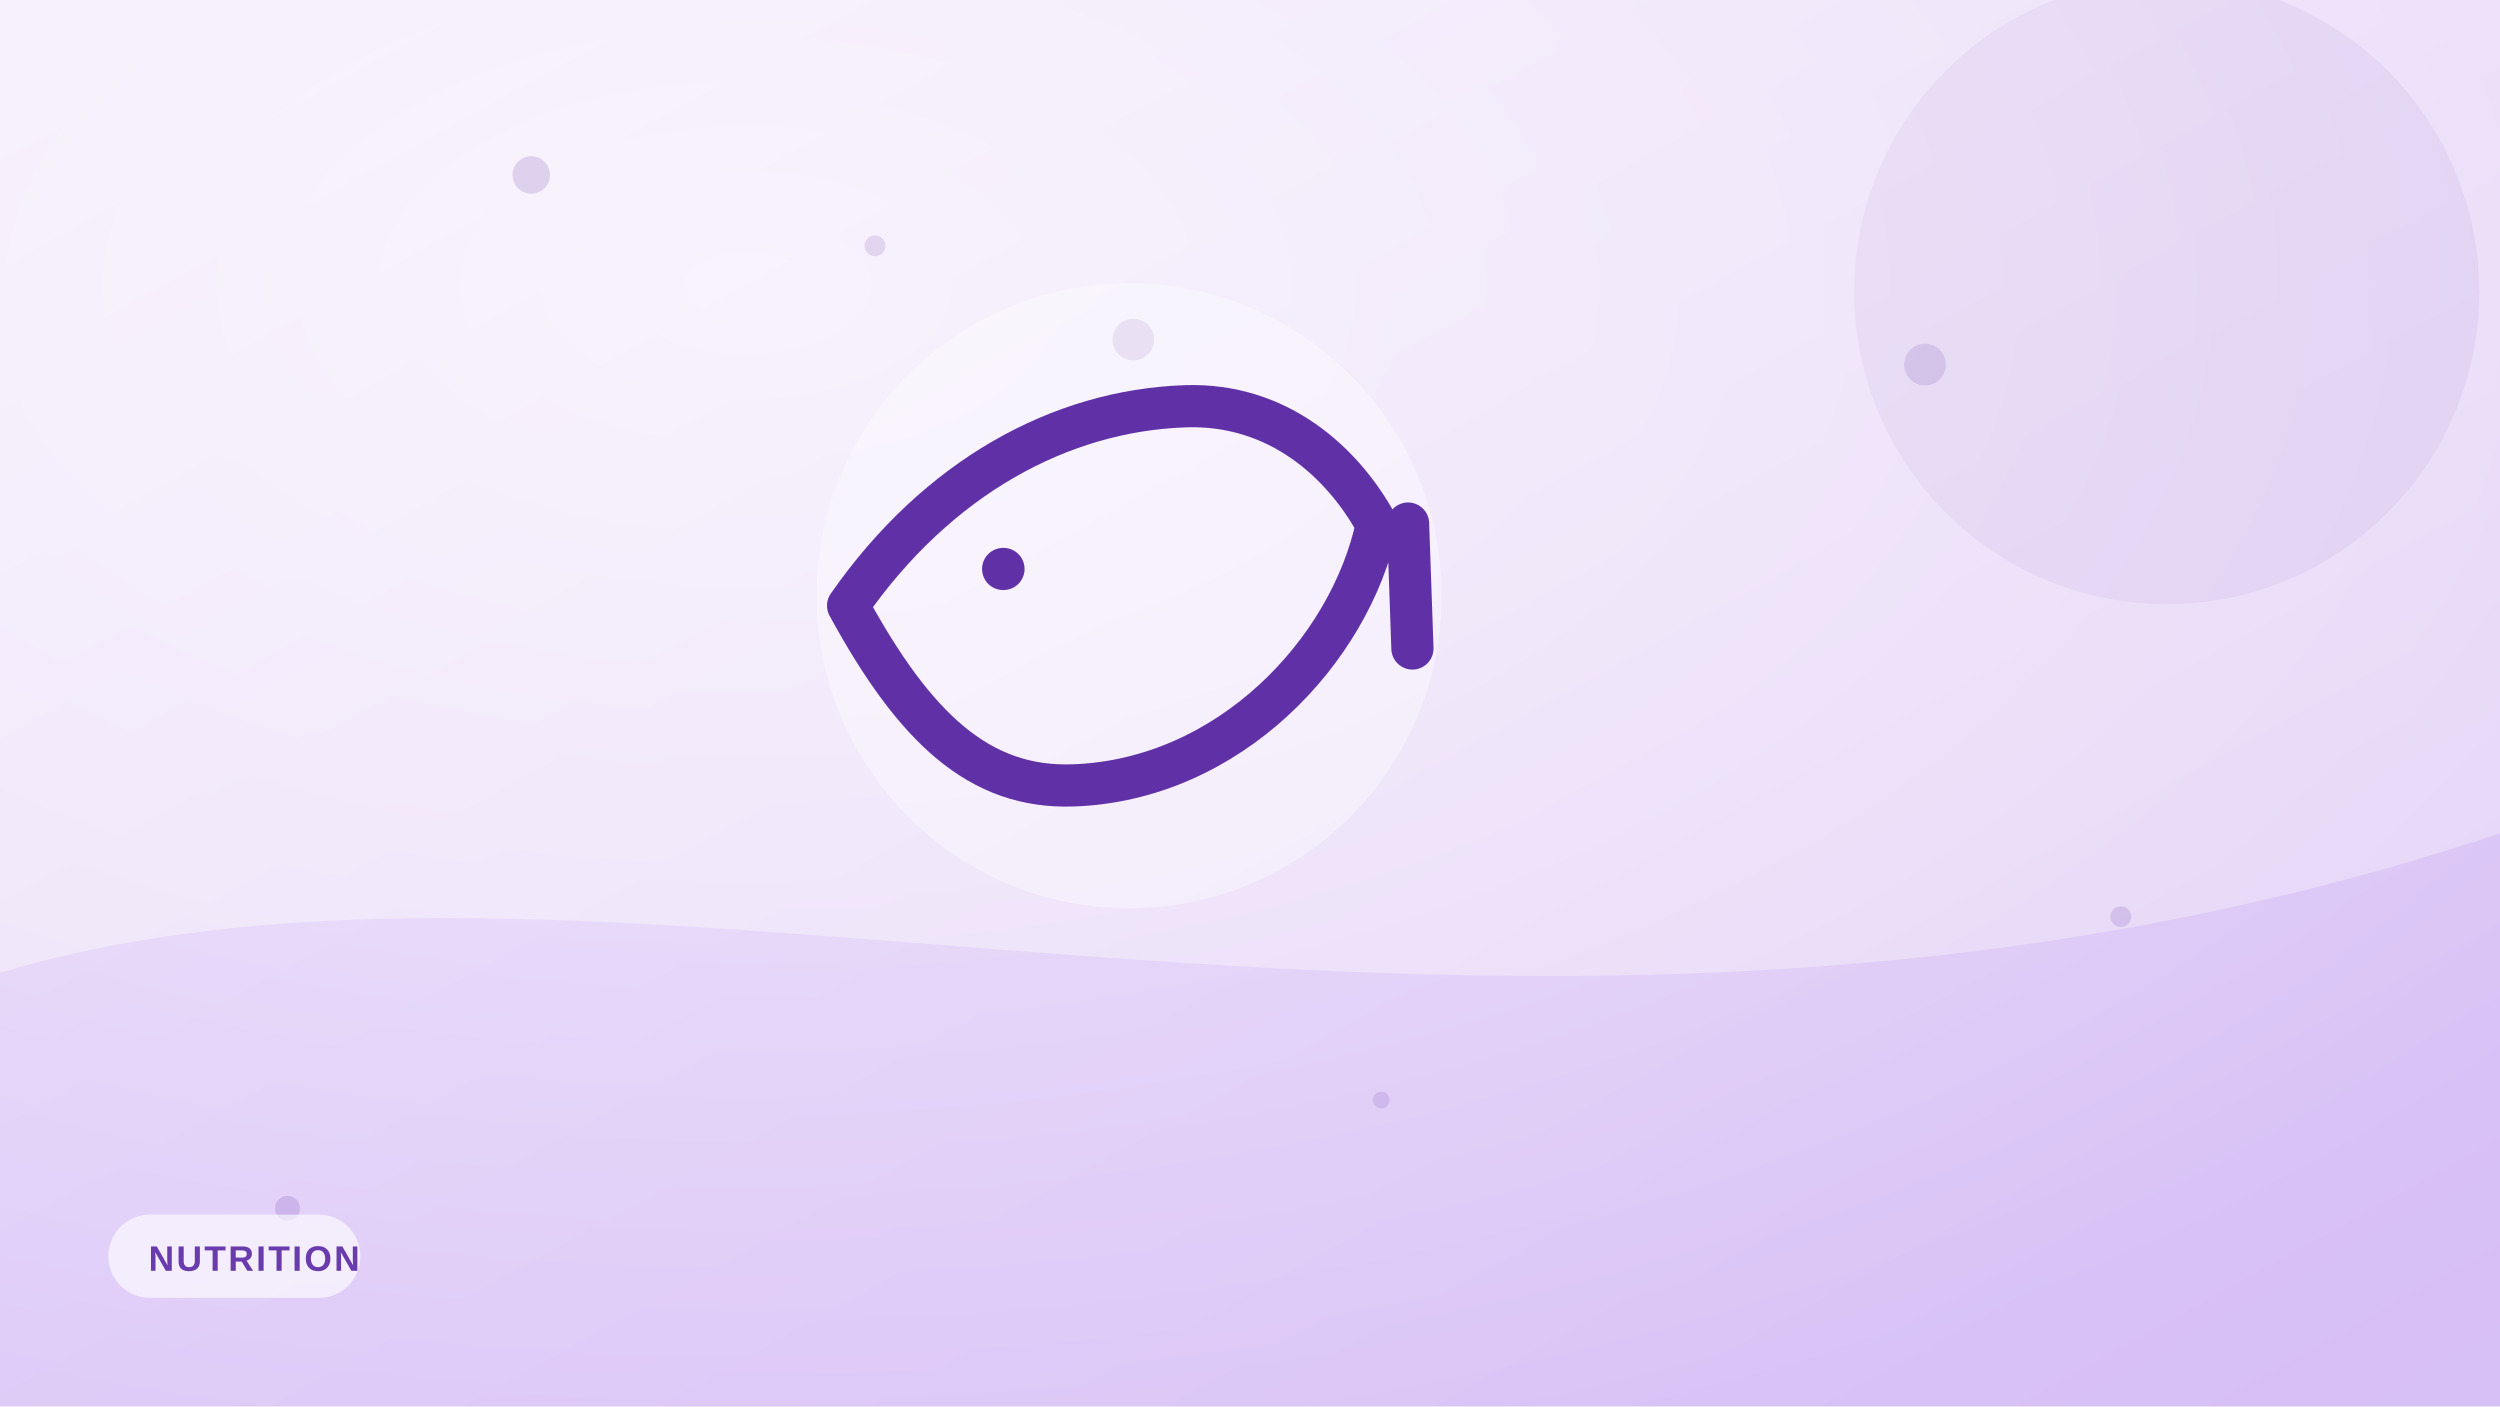
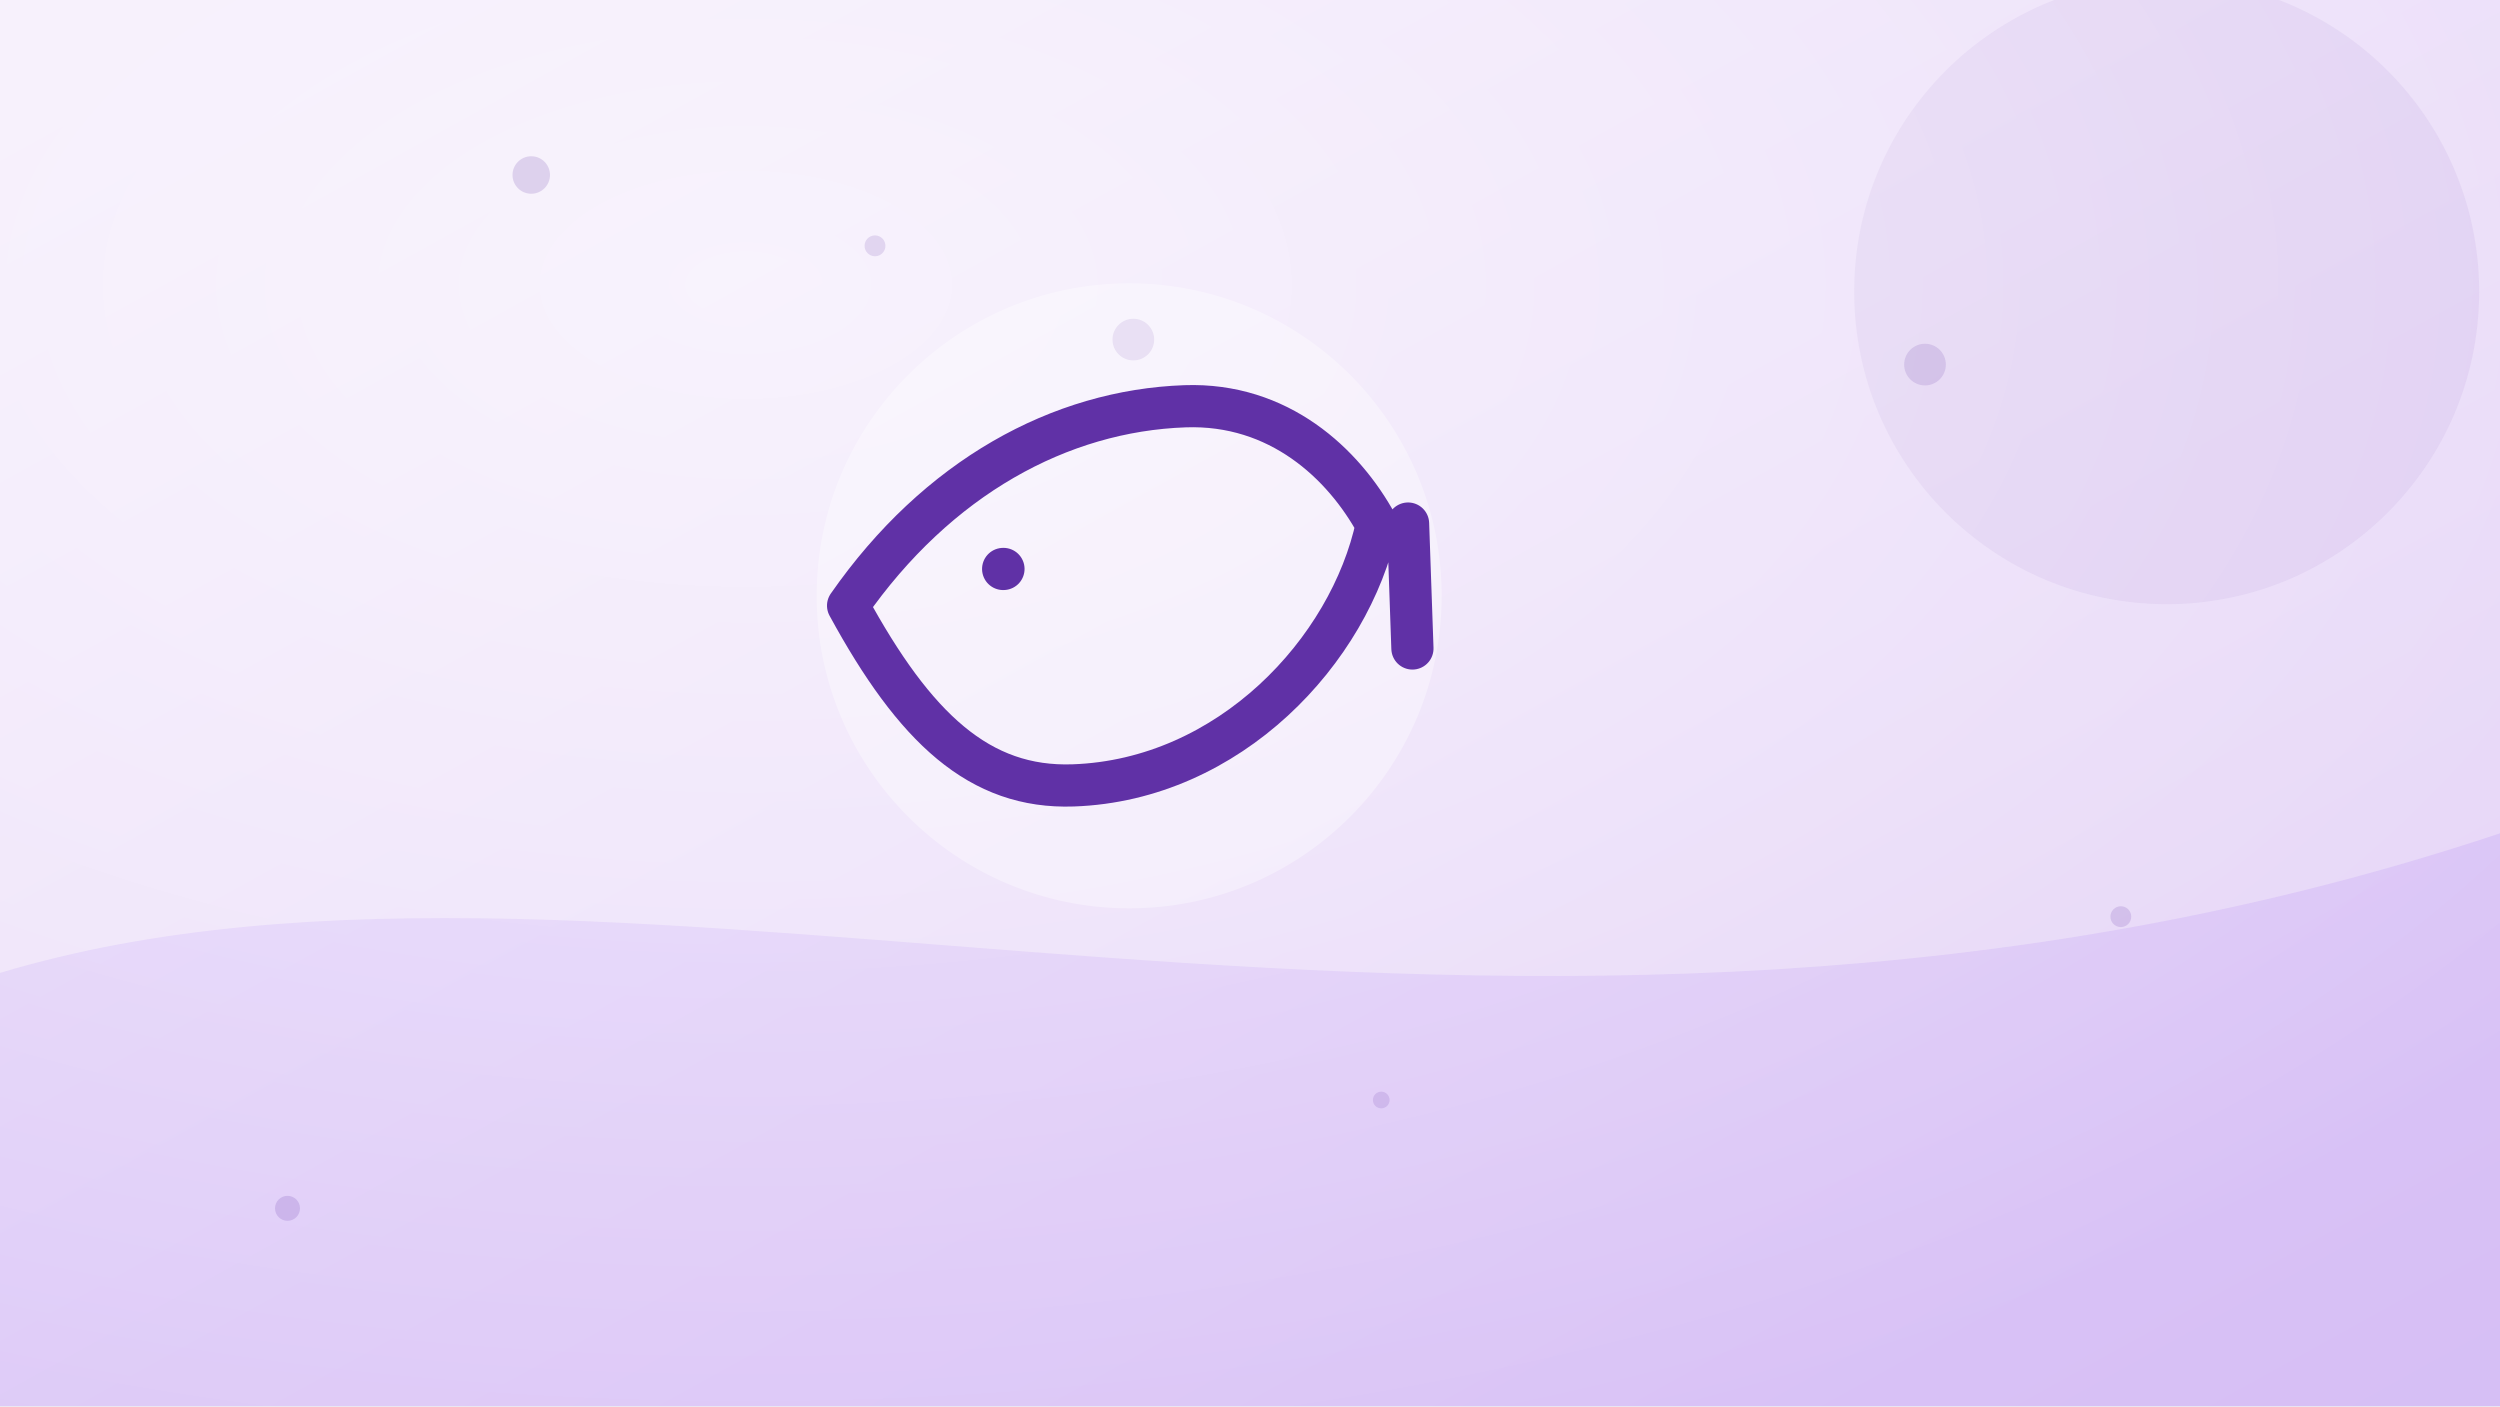
<svg xmlns="http://www.w3.org/2000/svg" viewBox="0 0 1200 675" width="1200" height="675" role="img" aria-label="Nutrition">
  <defs>
    <linearGradient id="gd046e4" x1="0" y1="0" x2="1" y2="1">
      <stop offset="0" stop-color="#F3EAFB" />
      <stop offset="1" stop-color="#E2D0F6" />
    </linearGradient>
    <radialGradient id="gd046e4h" cx=".3" cy=".2" r=".9">
      <stop offset="0" stop-color="#FFFFFF" stop-opacity=".55" />
      <stop offset="1" stop-color="#FFFFFF" stop-opacity="0" />
    </radialGradient>
  </defs>
  <rect width="1200" height="675" fill="url(#gd046e4)" />
  <path d="M0 467 C 300 377 720 560 1200 400 L1200 675 L0 675 Z" fill="#7C3AED" opacity=".12" />
  <circle cx="1040" cy="140" r="150" fill="#54219F" opacity=".07" />
  <rect width="1200" height="675" fill="url(#gd046e4h)" />
  <circle cx="924" cy="175" r="10" fill="#54219F" opacity=".14" />
  <circle cx="1018" cy="440" r="5" fill="#54219F" opacity=".15" />
  <circle cx="255" cy="84" r="9" fill="#54219F" opacity=".16" />
  <circle cx="420" cy="118" r="5" fill="#54219F" opacity=".14" />
  <circle cx="544" cy="163" r="10" fill="#54219F" opacity=".15" />
  <circle cx="138" cy="580" r="6" fill="#54219F" opacity=".16" />
  <circle cx="663" cy="528" r="4" fill="#54219F" opacity=".14" />
  <circle cx="542" cy="286" r="150" fill="#FFFFFF" opacity=".34" />
  <g transform="translate(542,286) rotate(-2) scale(15)">
    <g transform="translate(-12,-12)" fill="none" stroke="#54219F" stroke-opacity=".92" stroke-width="1.35" stroke-linecap="round" stroke-linejoin="round">
      <path d="M3 12c3-4 7-6 11-6 3 0 5 2 6 4-1 4-5 8-10 8-3 0-5-2-7-6zM21 10l0 4M8 11h.01" />
    </g>
  </g>
-   <g opacity=".85">
-     <rect x="52" y="583" width="121" height="40" rx="20" fill="#FFFFFF" opacity=".72" />
-     <text x="122" y="610" text-anchor="middle" font-family="Instrument Sans,Arial,sans-serif" font-size="17" font-weight="700" letter-spacing="1.1" fill="#54219F">NUTRITION</text>
-   </g>
</svg>
